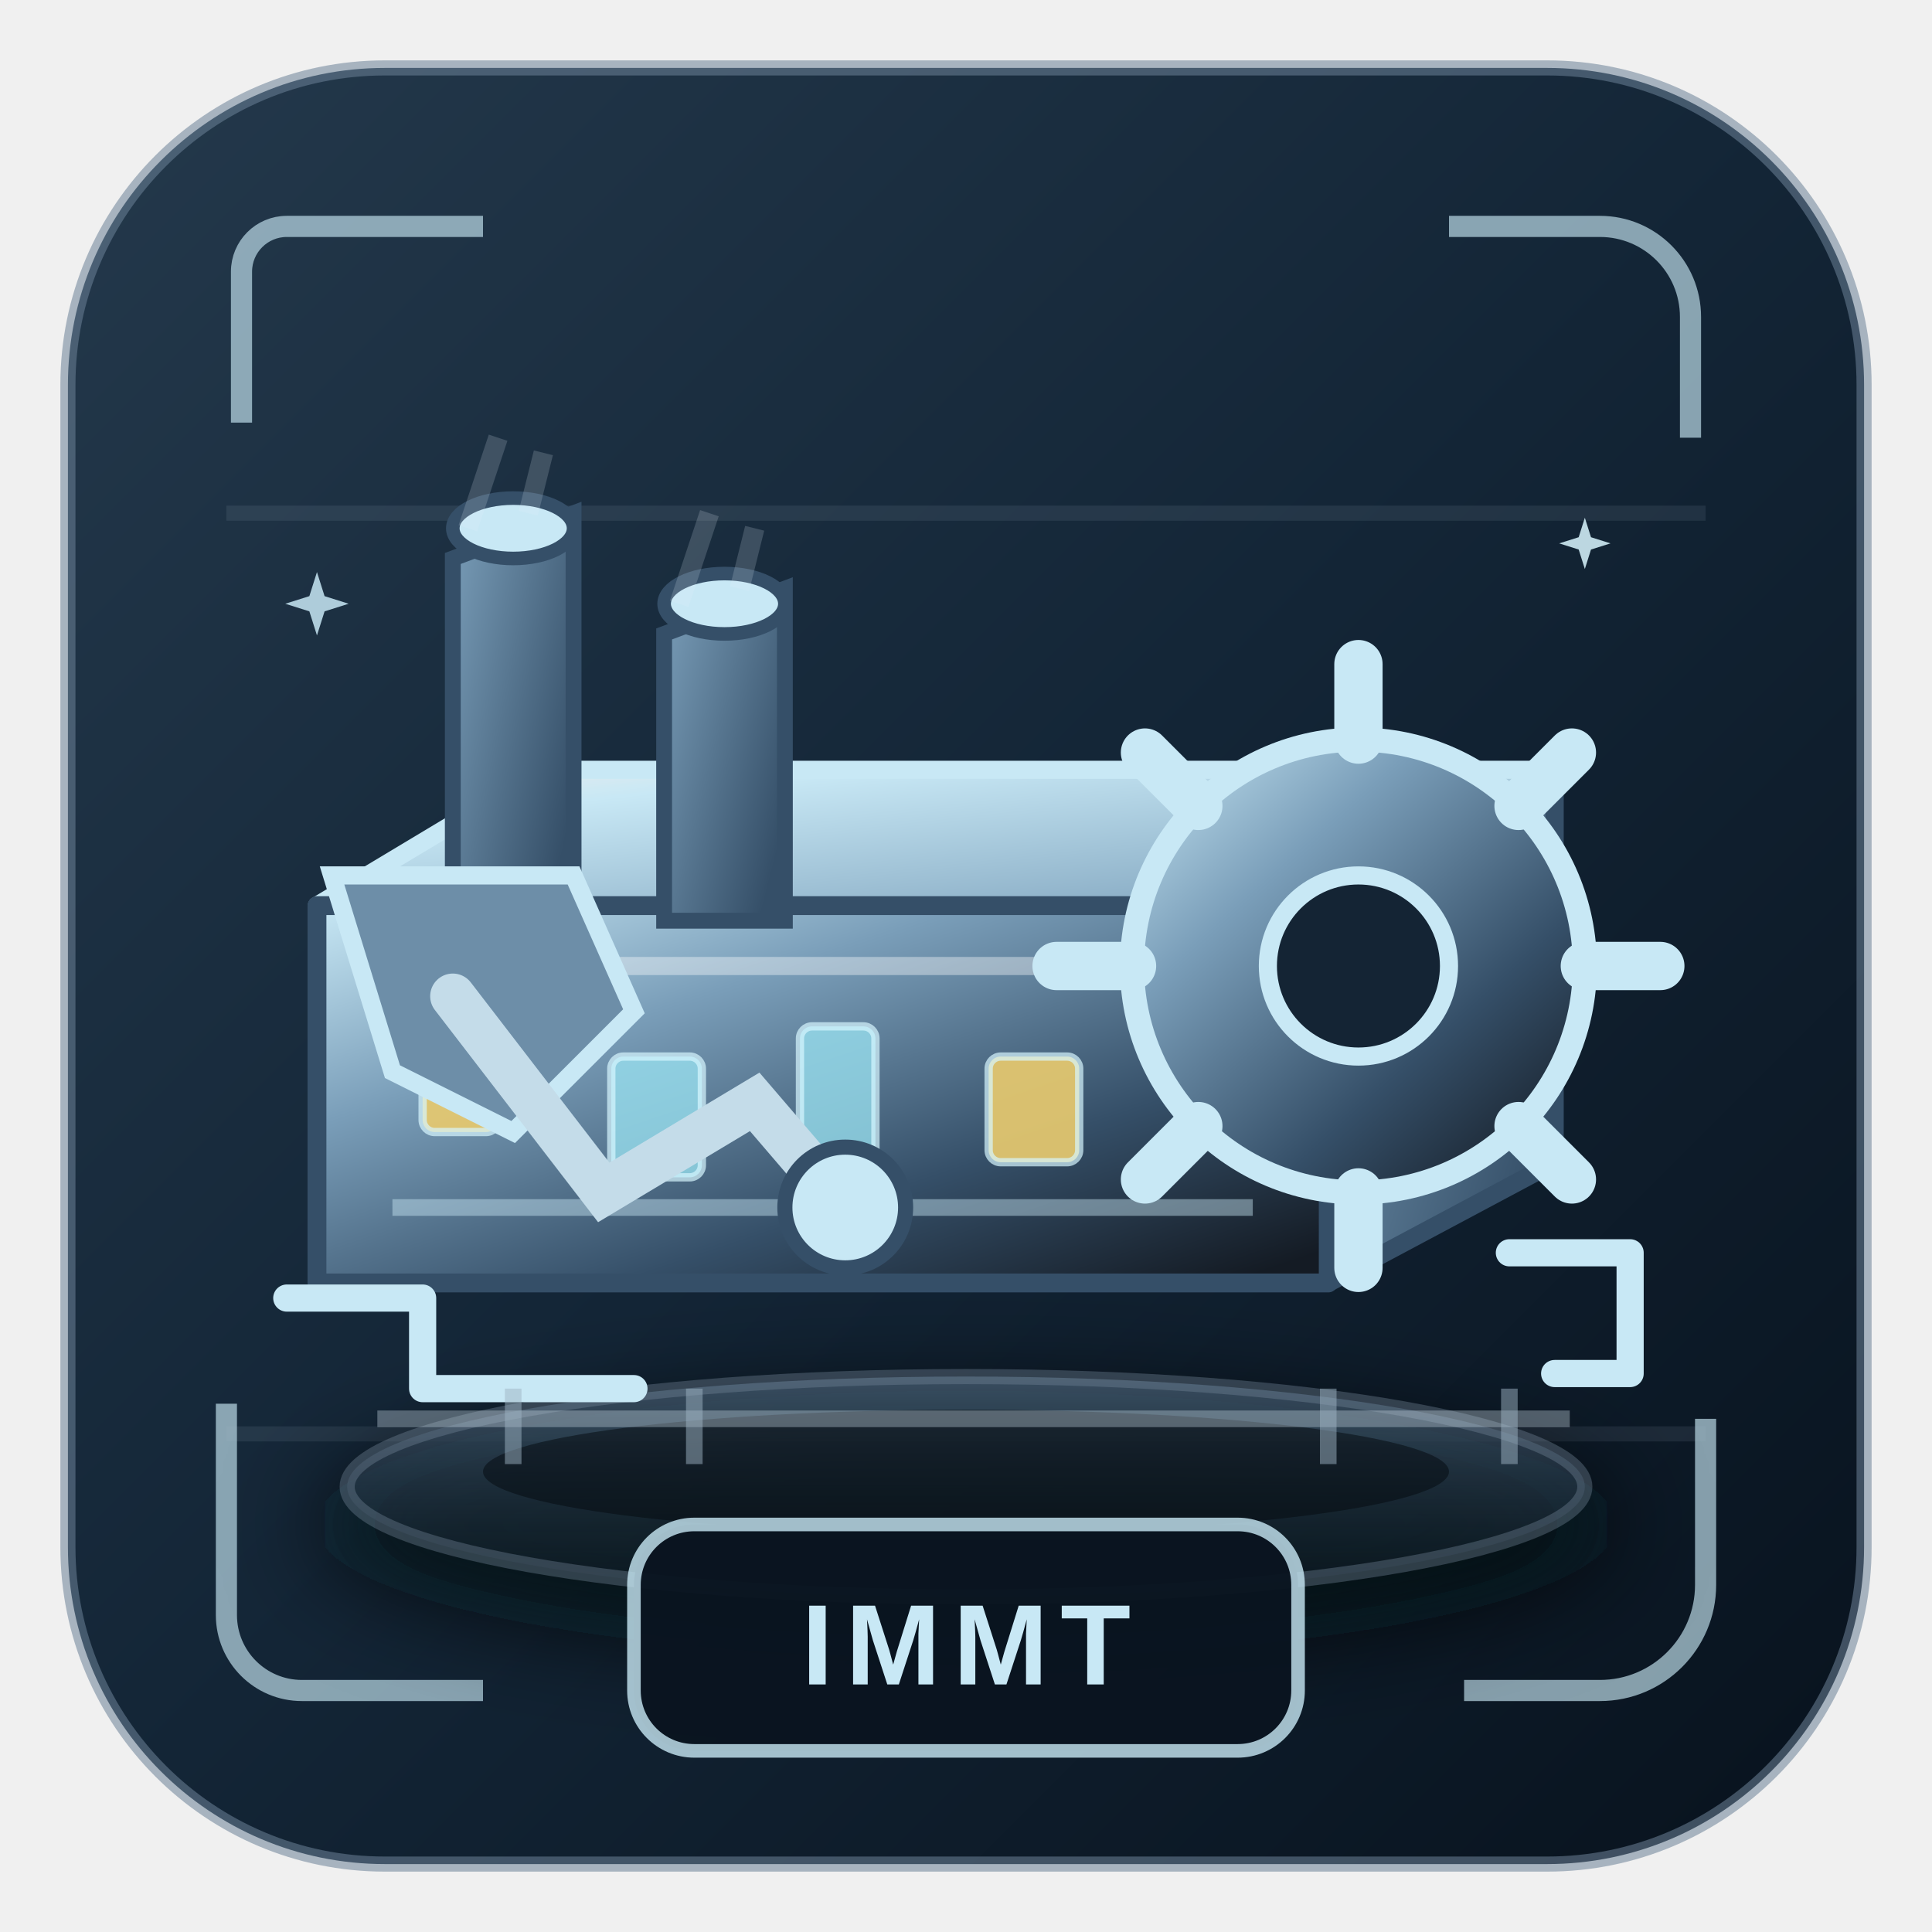
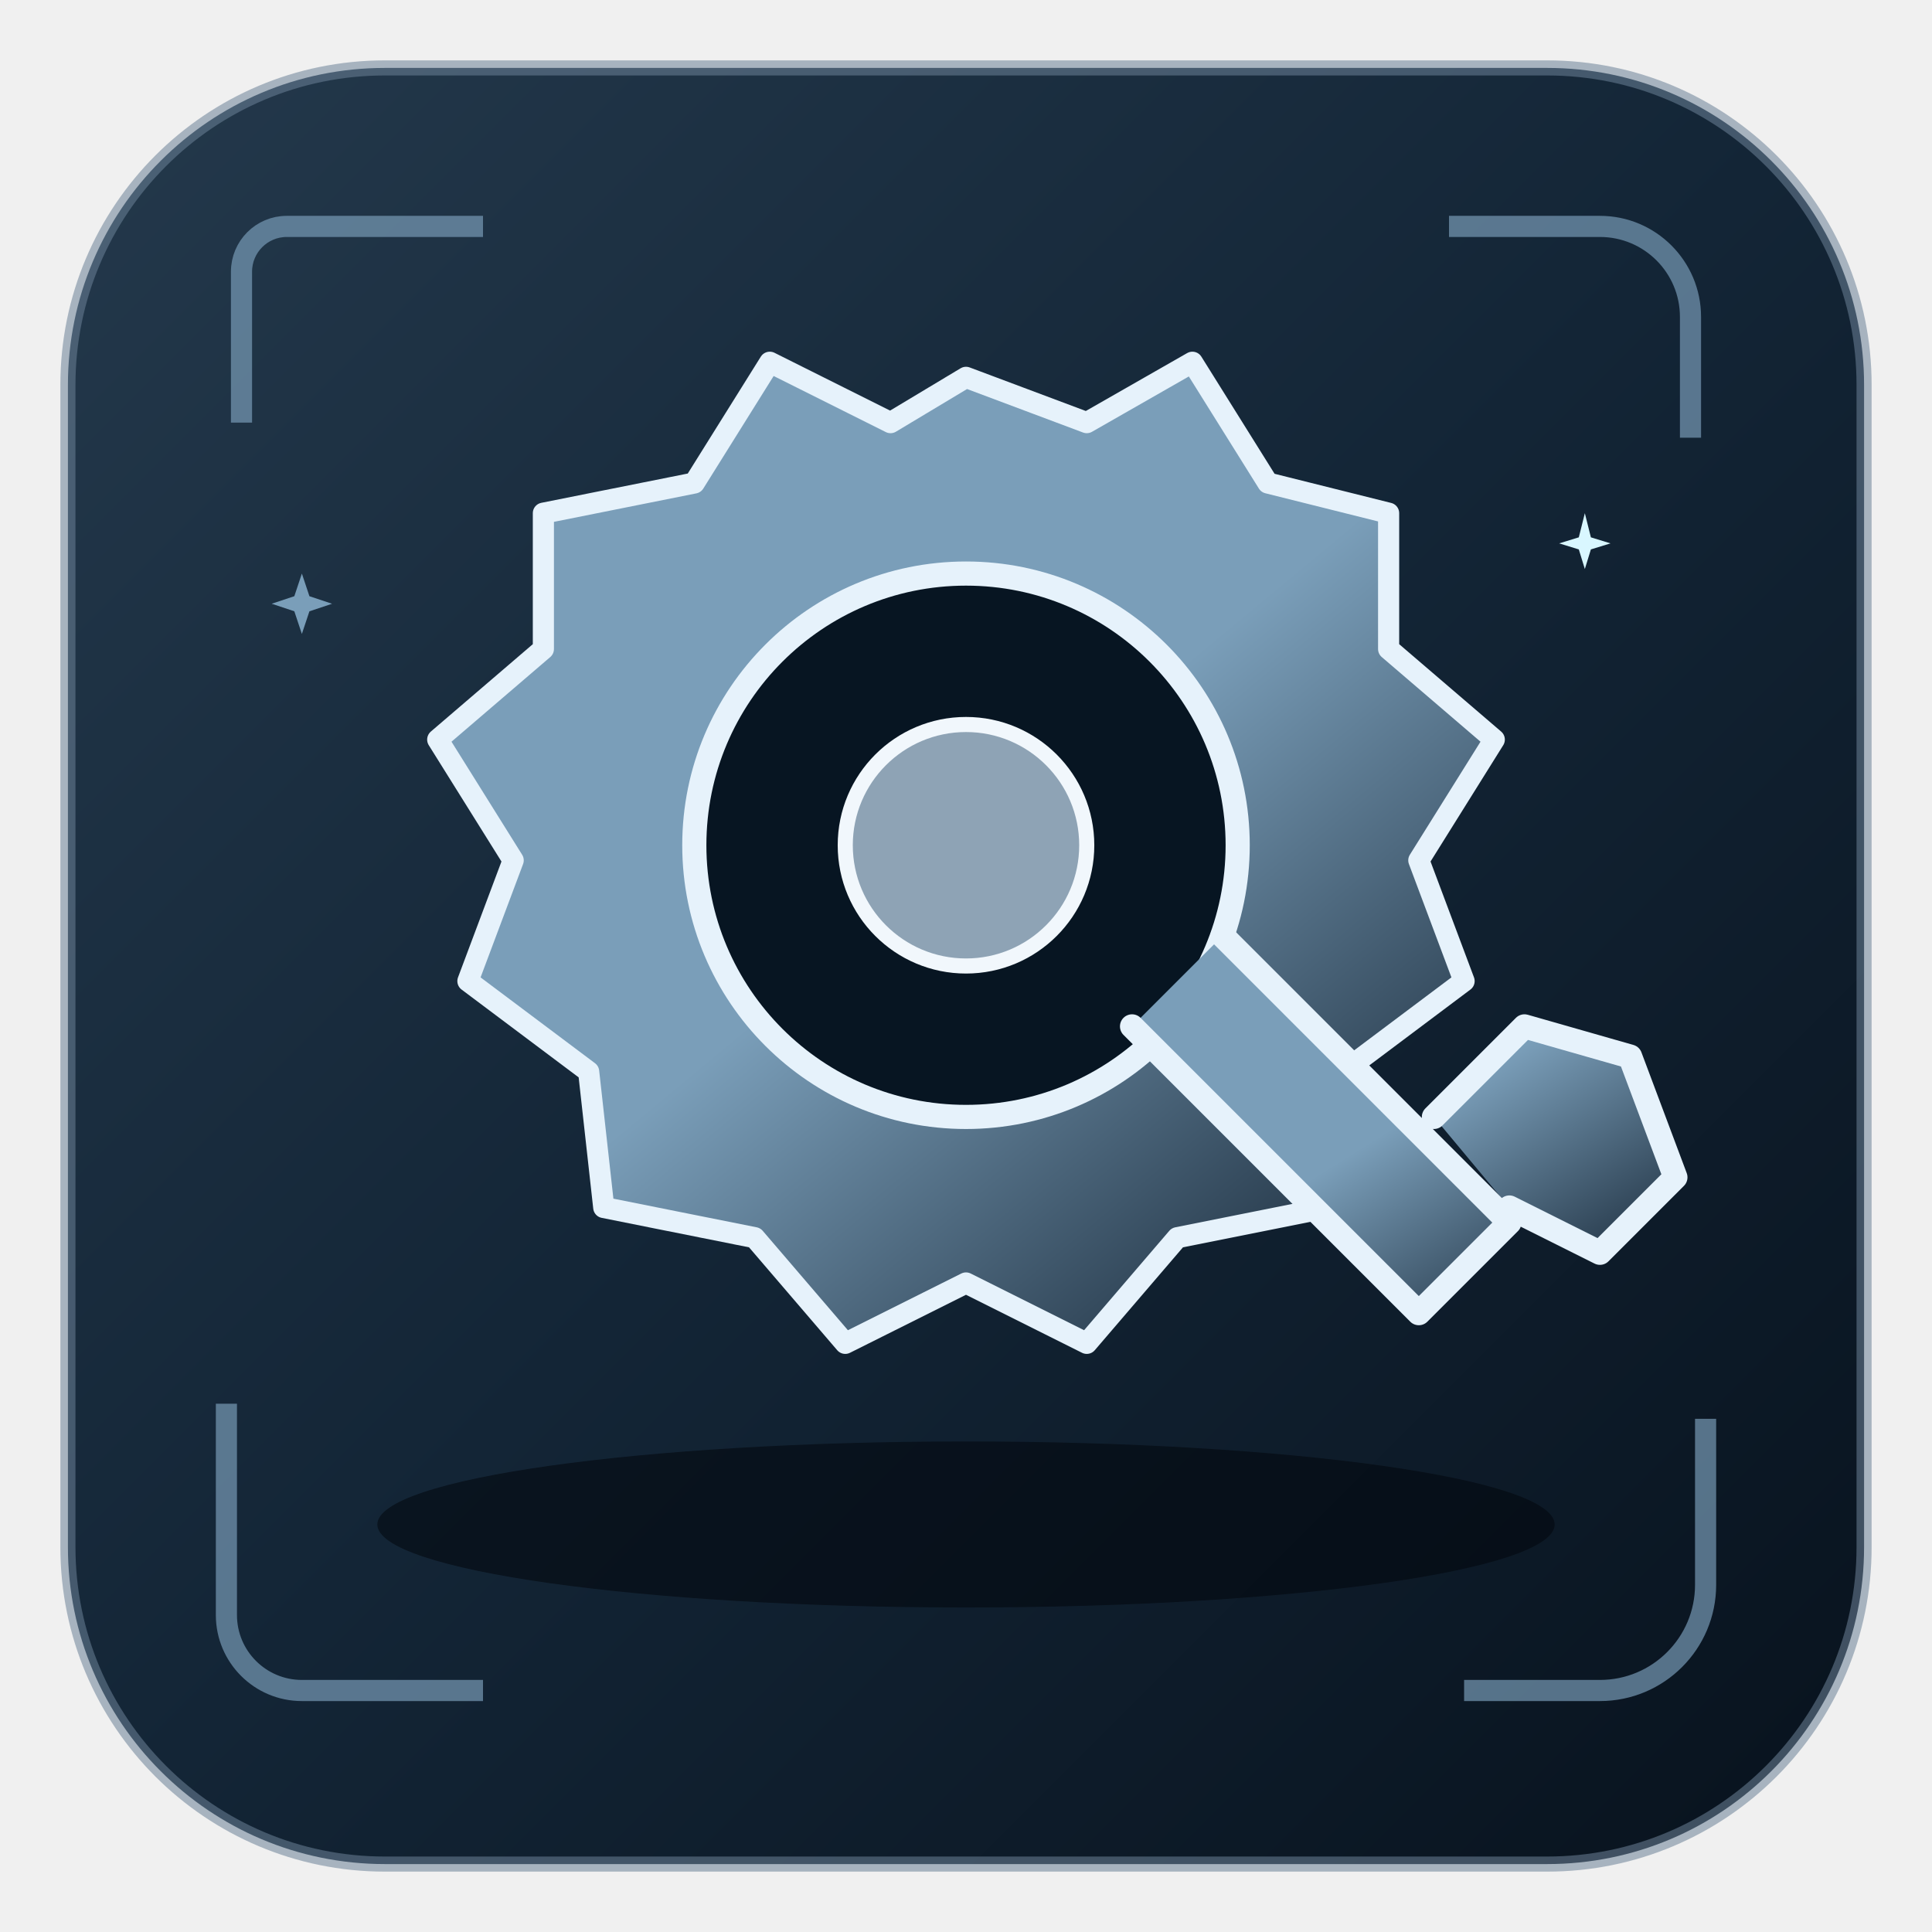
- <svg xmlns="http://www.w3.org/2000/svg" width="128" height="128" viewBox="0 0 128 128" role="img" aria-labelledby="omega-industrial-machinery-machine-tools-title omega-industrial-machinery-machine-tools-desc" data-omega-icon-kind="factory" data-omega-icon-id="INDUSTRIAL_MACHINERY_MACHINE_TOOLS">
+ <svg xmlns="http://www.w3.org/2000/svg" width="128" height="128" viewBox="0 0 128 128" role="img" aria-labelledby="omega-industrial-machinery-machine-tools-title omega-industrial-machinery-machine-tools-desc" data-omega-icon-kind="factory" data-omega-icon-id="INDUSTRIAL_MACHINERY_MACHINE_TOOLS" data-omega-icon-motif="gear-and-wrench">
  <defs>
-     <linearGradient id="omega-industrial-machinery-machine-tools-bg" x1="0" y1="0" x2="1" y2="1">
+     <linearGradient id="industrial-machinery-machine-tools-bg" x1="0" y1="0" x2="1" y2="1">
      <stop offset="0" stop-color="#24394c" />
      <stop offset=".5" stop-color="#132536" />
      <stop offset="1" stop-color="#08121d" />
    </linearGradient>
-     <linearGradient id="omega-industrial-machinery-machine-tools-metal" x1="0" y1="0" x2=".9" y2="1">
-       <stop offset="0" stop-color="#c8e8f5" />
-       <stop offset=".32" stop-color="#7a9eb9" />
-       <stop offset=".7" stop-color="#354f68" />
-       <stop offset="1" stop-color="#141b24" />
+     <linearGradient id="industrial-machinery-machine-tools-accent" x1="0" y1="0" x2=".9" y2="1">
+       <stop offset="0" stop-color="#7a9eb9" />
+       <stop offset=".52" stop-color="#7a9eb9" />
+       <stop offset="1" stop-color="#142332" />
    </linearGradient>
-     <linearGradient id="omega-industrial-machinery-machine-tools-top" x1="0" y1="0" x2="1" y2="1">
-       <stop offset="0" stop-color="#ffffff" stop-opacity=".9" />
-       <stop offset=".22" stop-color="#c8e8f5" />
-       <stop offset="1" stop-color="#7a9eb9" />
-     </linearGradient>
-     <linearGradient id="omega-industrial-machinery-machine-tools-side" x1="0" y1="0" x2="1" y2=".7">
-       <stop offset="0" stop-color="#7a9eb9" />
-       <stop offset="1" stop-color="#354f68" />
-     </linearGradient>
-     <linearGradient id="omega-industrial-machinery-machine-tools-floor" x1="0" y1="0" x2="0" y2="1">
-       <stop offset="0" stop-color="#41576b" stop-opacity=".85" />
-       <stop offset="1" stop-color="#172534" stop-opacity=".25" />
-     </linearGradient>
-     <filter id="omega-industrial-machinery-machine-tools-shadow" x="-40%" y="-40%" width="180%" height="200%">
-       <feGaussianBlur stdDeviation="3.1" />
-     </filter>
  </defs>
-   <rect x="4.5" y="4.5" width="119" height="119" rx="21" fill="url(#omega-industrial-machinery-machine-tools-bg)" stroke="#6b8297" stroke-opacity=".55" stroke-width="1" />
-   <path d="M16 28V18a3 3 0 0 1 3-3h13M96 15h10a6 6 0 0 1 6 6v8M15 93v14a5 5 0 0 0 5 5h12M97 112h9a7 7 0 0 0 7-7V94" fill="none" stroke="#c8e8f5" stroke-opacity=".65" stroke-width="1.4" />
-   <path d="M15 34H113M15 95H113" stroke="#a5bac8" stroke-opacity=".11" />
-   <ellipse cx="64" cy="101" rx="43" ry="8.8" fill="#02070d" opacity=".7" filter="url(#omega-industrial-machinery-machine-tools-shadow)" />
-   <ellipse cx="64" cy="98.5" rx="41" ry="7.3" fill="url(#omega-industrial-machinery-machine-tools-floor)" stroke="#75889a" stroke-opacity=".38" />
-   <ellipse cx="64" cy="97.5" rx="32" ry="4.1" fill="#030a10" opacity=".52" />
-   <g stroke-linejoin="round">
-     <path d="M21 60 36 51 103 51 88 60Z" fill="url(#omega-industrial-machinery-machine-tools-top)" stroke="#c8e8f5" stroke-width="1.2" />
-     <path d="M21 60 88 60 88 85 21 85Z" fill="url(#omega-industrial-machinery-machine-tools-metal)" stroke="#354f68" stroke-width="1.25" />
-     <path d="M88 60 103 51 103 77 88 85Z" fill="url(#omega-industrial-machinery-machine-tools-side)" stroke="#354f68" stroke-width="1.2" />
-     <path d="M26 64H83" stroke="#fff" stroke-opacity=".38" stroke-width="1.2" />
-     <path d="M26 80H83" stroke="#c8e8f5" stroke-opacity=".45" stroke-width="1.1" />
+   <rect x="4.5" y="4.5" width="119" height="119" rx="21" fill="url(#industrial-machinery-machine-tools-bg)" stroke="#6b8297" stroke-opacity=".55" />
+   <path d="M16 28V18a3 3 0 0 1 3-3h13M96 15h10a6 6 0 0 1 6 6v8M15 93v14a5 5 0 0 0 5 5h12M97 112h9a7 7 0 0 0 7-7V94" fill="none" stroke="#7a9eb9" stroke-opacity=".68" stroke-width="1.4" />
+   <ellipse cx="64" cy="101" rx="39" ry="5.5" fill="#02070d" opacity=".58" />
+   <g stroke-linecap="round" stroke-linejoin="round">
+     <path d="M64 25 72 28 79 24 84 32 92 34 92 43 99 49 94 57 97 65 89 71 88 80 78 82 72 89 64 85 56 89 50 82 40 80 39 71 31 65 34 57 29 49 36 43 36 34 46 32 51 24 59 28Z" fill="url(#industrial-machinery-machine-tools-accent)" stroke="#e6f2fb" stroke-width="1.4" />
+     <circle cx="64" cy="56" r="18" fill="#071522" stroke="#e6f2fb" stroke-width="1.6" />
+     <circle cx="64" cy="56" r="8" fill="#8ea3b5" stroke="#f1f7fc" />
+     <path d="M81 62 100 81 94 87 75 68M95 74 101 68 108 70 111 78 106 83 100 80" fill="url(#industrial-machinery-machine-tools-accent)" stroke="#e6f2fb" stroke-width="1.6" />
  </g>
-   <rect x="28.0" y="68" width="5" height="7" rx=".8" fill="#e6c96f" fill-opacity=".92" stroke="#d7f7ff" stroke-opacity=".7" stroke-width=".55" />
-   <rect x="40.5" y="70" width="6" height="8" rx=".8" fill="#9be4f3" fill-opacity=".75" stroke="#d7f7ff" stroke-opacity=".7" stroke-width=".55" />
-   <rect x="53.0" y="68" width="5" height="9" rx=".8" fill="#9be4f3" fill-opacity=".75" stroke="#d7f7ff" stroke-opacity=".7" stroke-width=".55" />
-   <rect x="65.5" y="70" width="6" height="7" rx=".8" fill="#e6c96f" fill-opacity=".92" stroke="#d7f7ff" stroke-opacity=".7" stroke-width=".55" />
-   <path d="M30 61V37L38 34V61Z" fill="url(#omega-industrial-machinery-machine-tools-side)" stroke="#354f68" stroke-width="1.05" />
-   <ellipse cx="34" cy="35" rx="4" ry="2" fill="#c8e8f5" stroke="#354f68" stroke-width=".9" />
-   <path d="M31 35l2-6M35 34l1-4" stroke="#e7f3fb" stroke-opacity=".18" stroke-width="1.3" />
-   <path d="M44 61V42L52 39V61Z" fill="url(#omega-industrial-machinery-machine-tools-side)" stroke="#354f68" stroke-width="1.05" />
-   <ellipse cx="48" cy="40" rx="4" ry="2" fill="#c8e8f5" stroke="#354f68" stroke-width=".9" />
-   <path d="M45 40l2-6M49 39l1-4" stroke="#e7f3fb" stroke-opacity=".18" stroke-width="1.3" />
-   <circle cx="90" cy="64" r="15" fill="url(#omega-industrial-machinery-machine-tools-metal)" stroke="#c8e8f5" stroke-width="1.6" />
-   <circle cx="90" cy="64" r="6" fill="#142434" stroke="#c8e8f5" stroke-width="1.2" />
-   <path d="M105 64L110 64" stroke="#c8e8f5" stroke-width="3.2" stroke-linecap="round" />
-   <path d="M100.607 74.607L104.142 78.142" stroke="#c8e8f5" stroke-width="3.2" stroke-linecap="round" />
-   <path d="M90 79L90 84" stroke="#c8e8f5" stroke-width="3.2" stroke-linecap="round" />
-   <path d="M79.393 74.607L75.858 78.142" stroke="#c8e8f5" stroke-width="3.2" stroke-linecap="round" />
-   <path d="M75 64L70 64" stroke="#c8e8f5" stroke-width="3.2" stroke-linecap="round" />
-   <path d="M79.393 53.393L75.858 49.858" stroke="#c8e8f5" stroke-width="3.2" stroke-linecap="round" />
-   <path d="M90 49L90 44" stroke="#c8e8f5" stroke-width="3.2" stroke-linecap="round" />
-   <path d="M100.607 53.393L104.142 49.858" stroke="#c8e8f5" stroke-width="3.2" stroke-linecap="round" />
-   <path d="M22 58h16l4 9-8 8-8-4Z" fill="#6d8ea8" stroke="#c8e8f5" stroke-width="1.2" />
-   <path d="M30 66 40 79 50 73 56 80" fill="none" stroke="#c4dce9" stroke-width="3" stroke-linecap="round" />
-   <circle cx="56" cy="80" r="4" fill="#c8e8f5" stroke="#354f68" stroke-width="1" />
-   <path d="M19 86H28V92H42M100 83H108V91H103" fill="none" stroke="#c8e8f5" stroke-width="1.8" stroke-linecap="round" stroke-linejoin="round" />
-   <path d="M25 94H104" stroke="#d2e3ed" stroke-opacity=".35" stroke-width="1.1" />
-   <path d="M34 92V97M46 92V97M88 92V97M100 92V97" stroke="#9eb4c4" stroke-opacity=".5" stroke-width="1.1" />
-   <rect x="42" y="101" width="44" height="15" rx="4" fill="#0a1420" fill-opacity=".95" stroke="#c8e8f5" stroke-opacity=".8" stroke-width=".9" />
-   <text x="64" y="111.6" text-anchor="middle" font-family="Arial,Helvetica,sans-serif" font-size="7.6" font-weight="800" letter-spacing=".8" fill="#c8e8f5">IMMT</text>
-   <path d="M21 37.9L21.504 39.496 23.1 40 21.504 40.504 21 42.1 20.496 40.504 18.9 40 20.496 39.496Z" fill="#c8e8f5" opacity=".85" />
-   <path d="M105 34.3L105.408 35.592 106.7 36 105.408 36.408 105 37.7 104.592 36.408 103.3 36 104.592 35.592Z" fill="#d9f7ff" opacity=".85" />
+   <path d="M20 38 20.5 39.5 22 40 20.5 40.5 20 42 19.5 40.5 18 40 19.5 39.5Z" fill="#7a9eb9" />
+   <path d="M105 34 105.4 35.6 106.7 36 105.4 36.4 105 37.7 104.6 36.4 103.3 36 104.6 35.6Z" fill="#d9f7ff" />
</svg>
